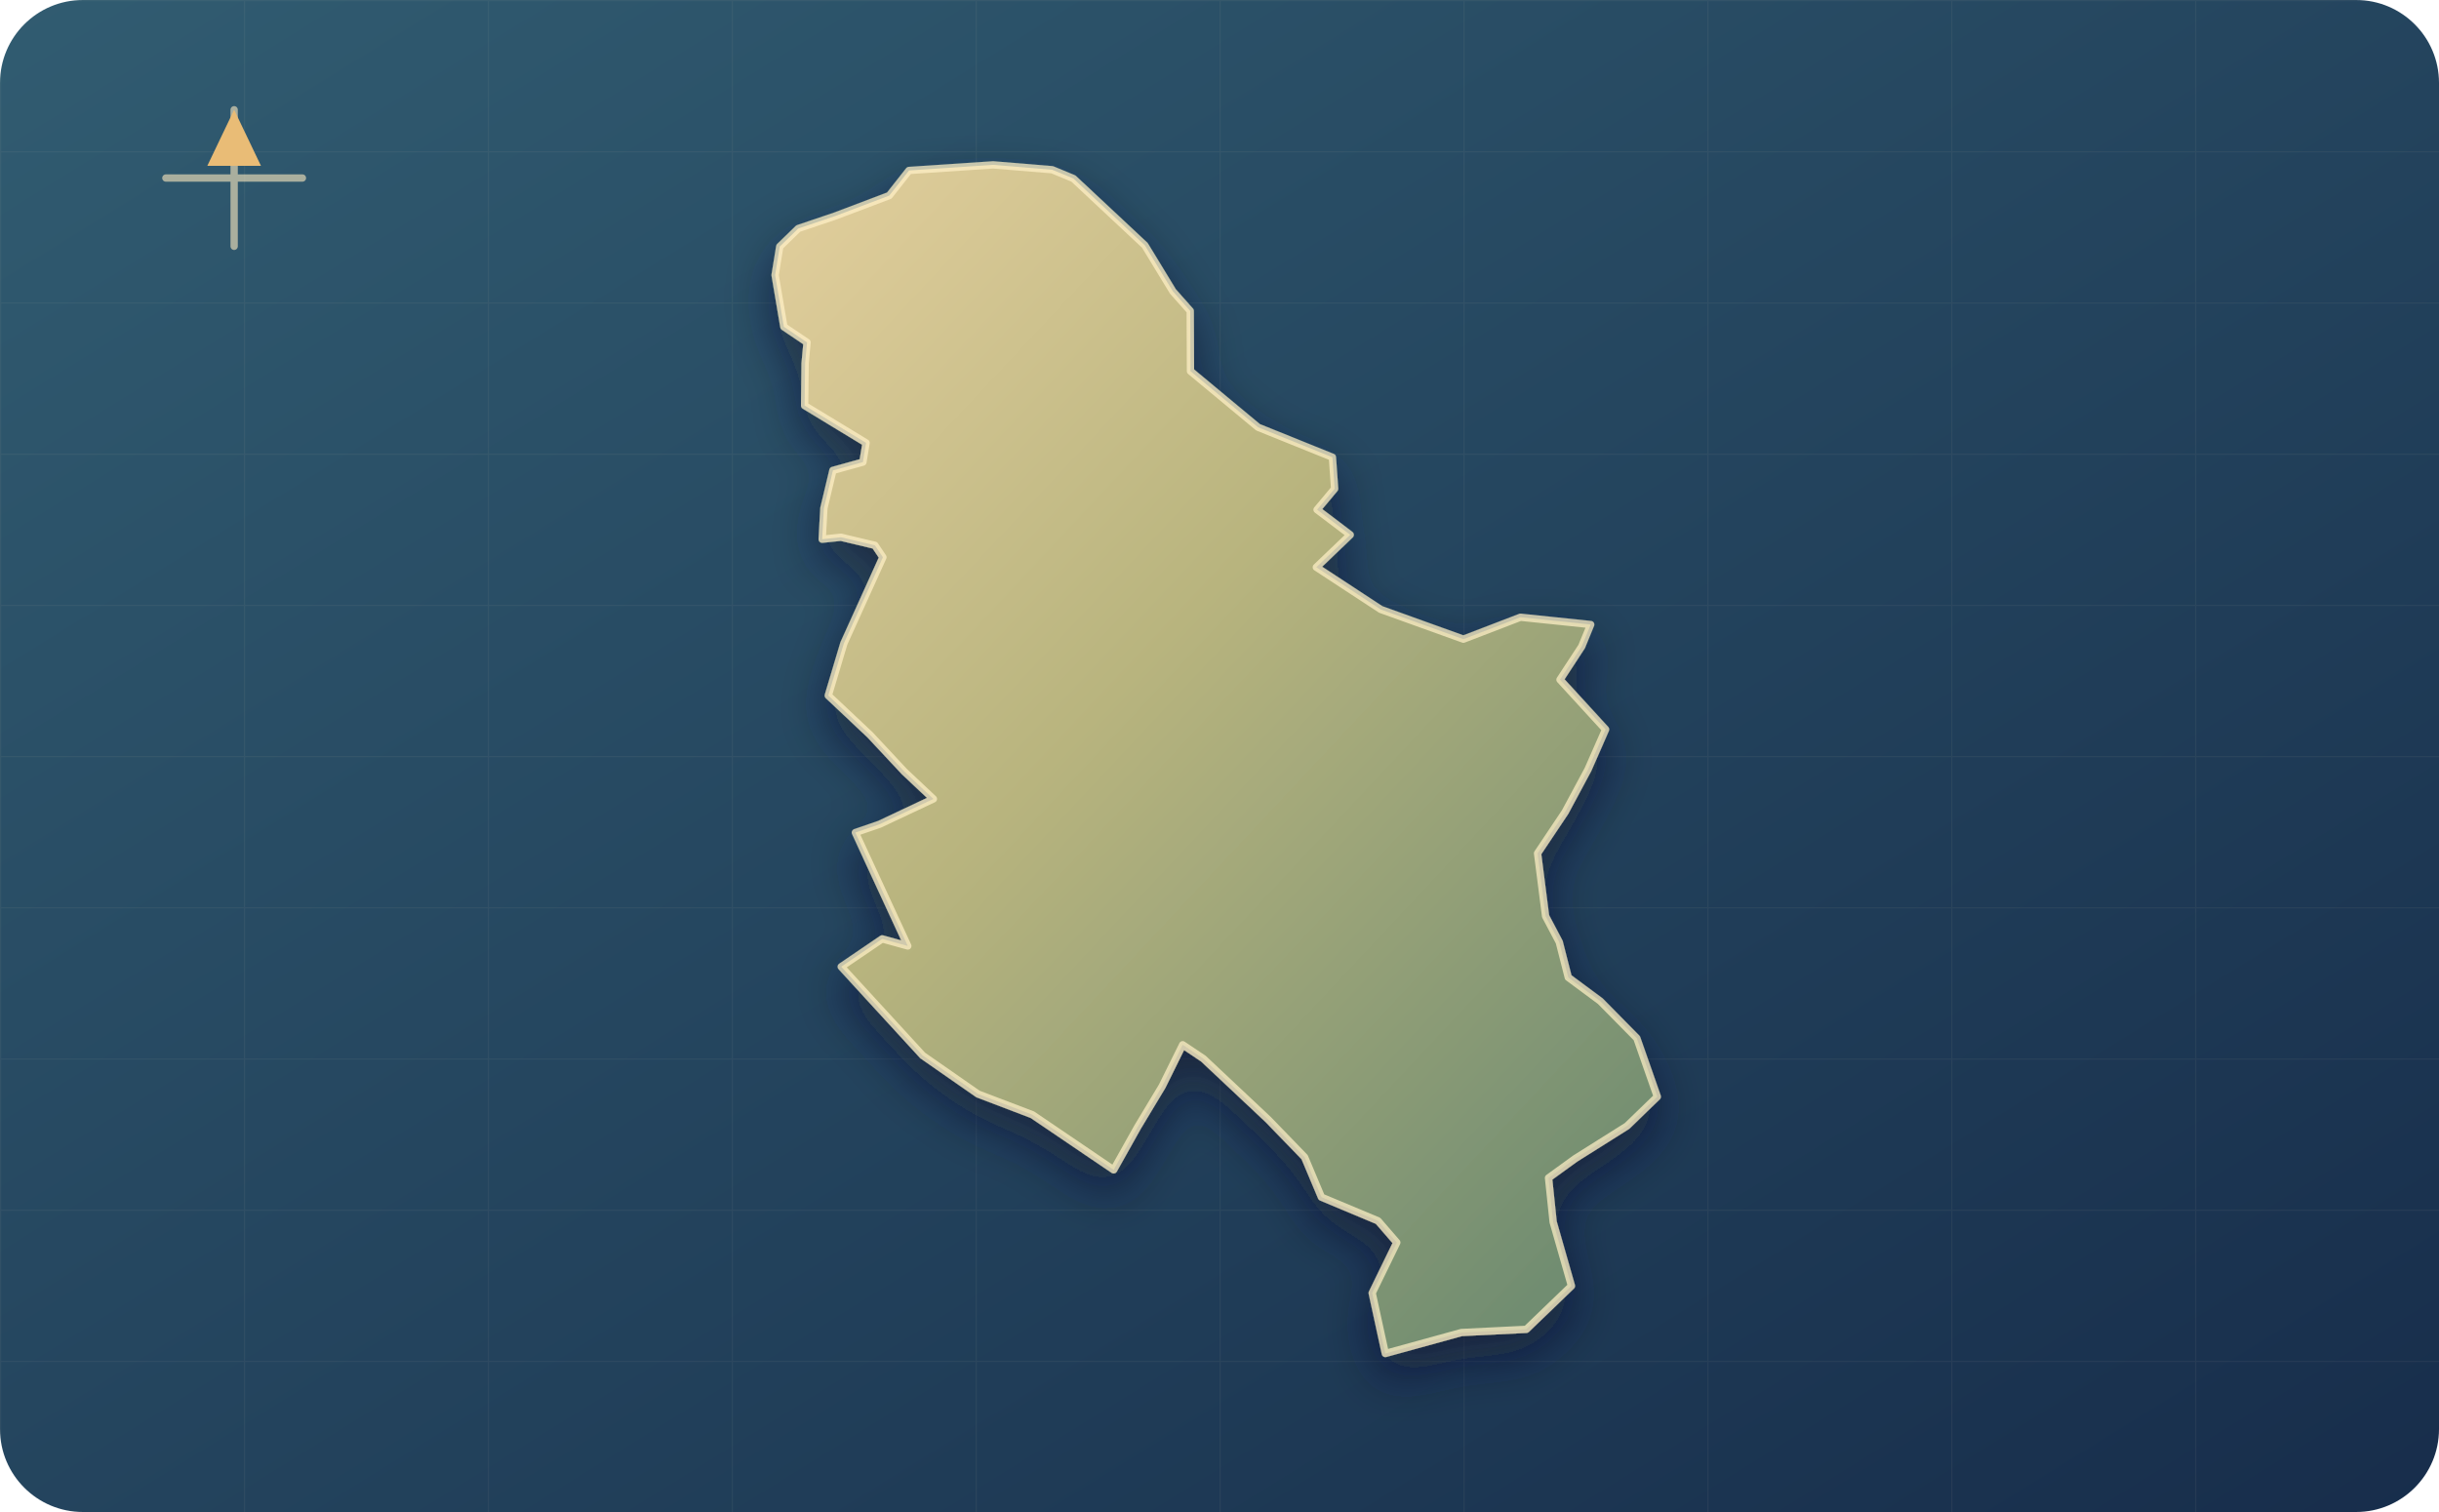
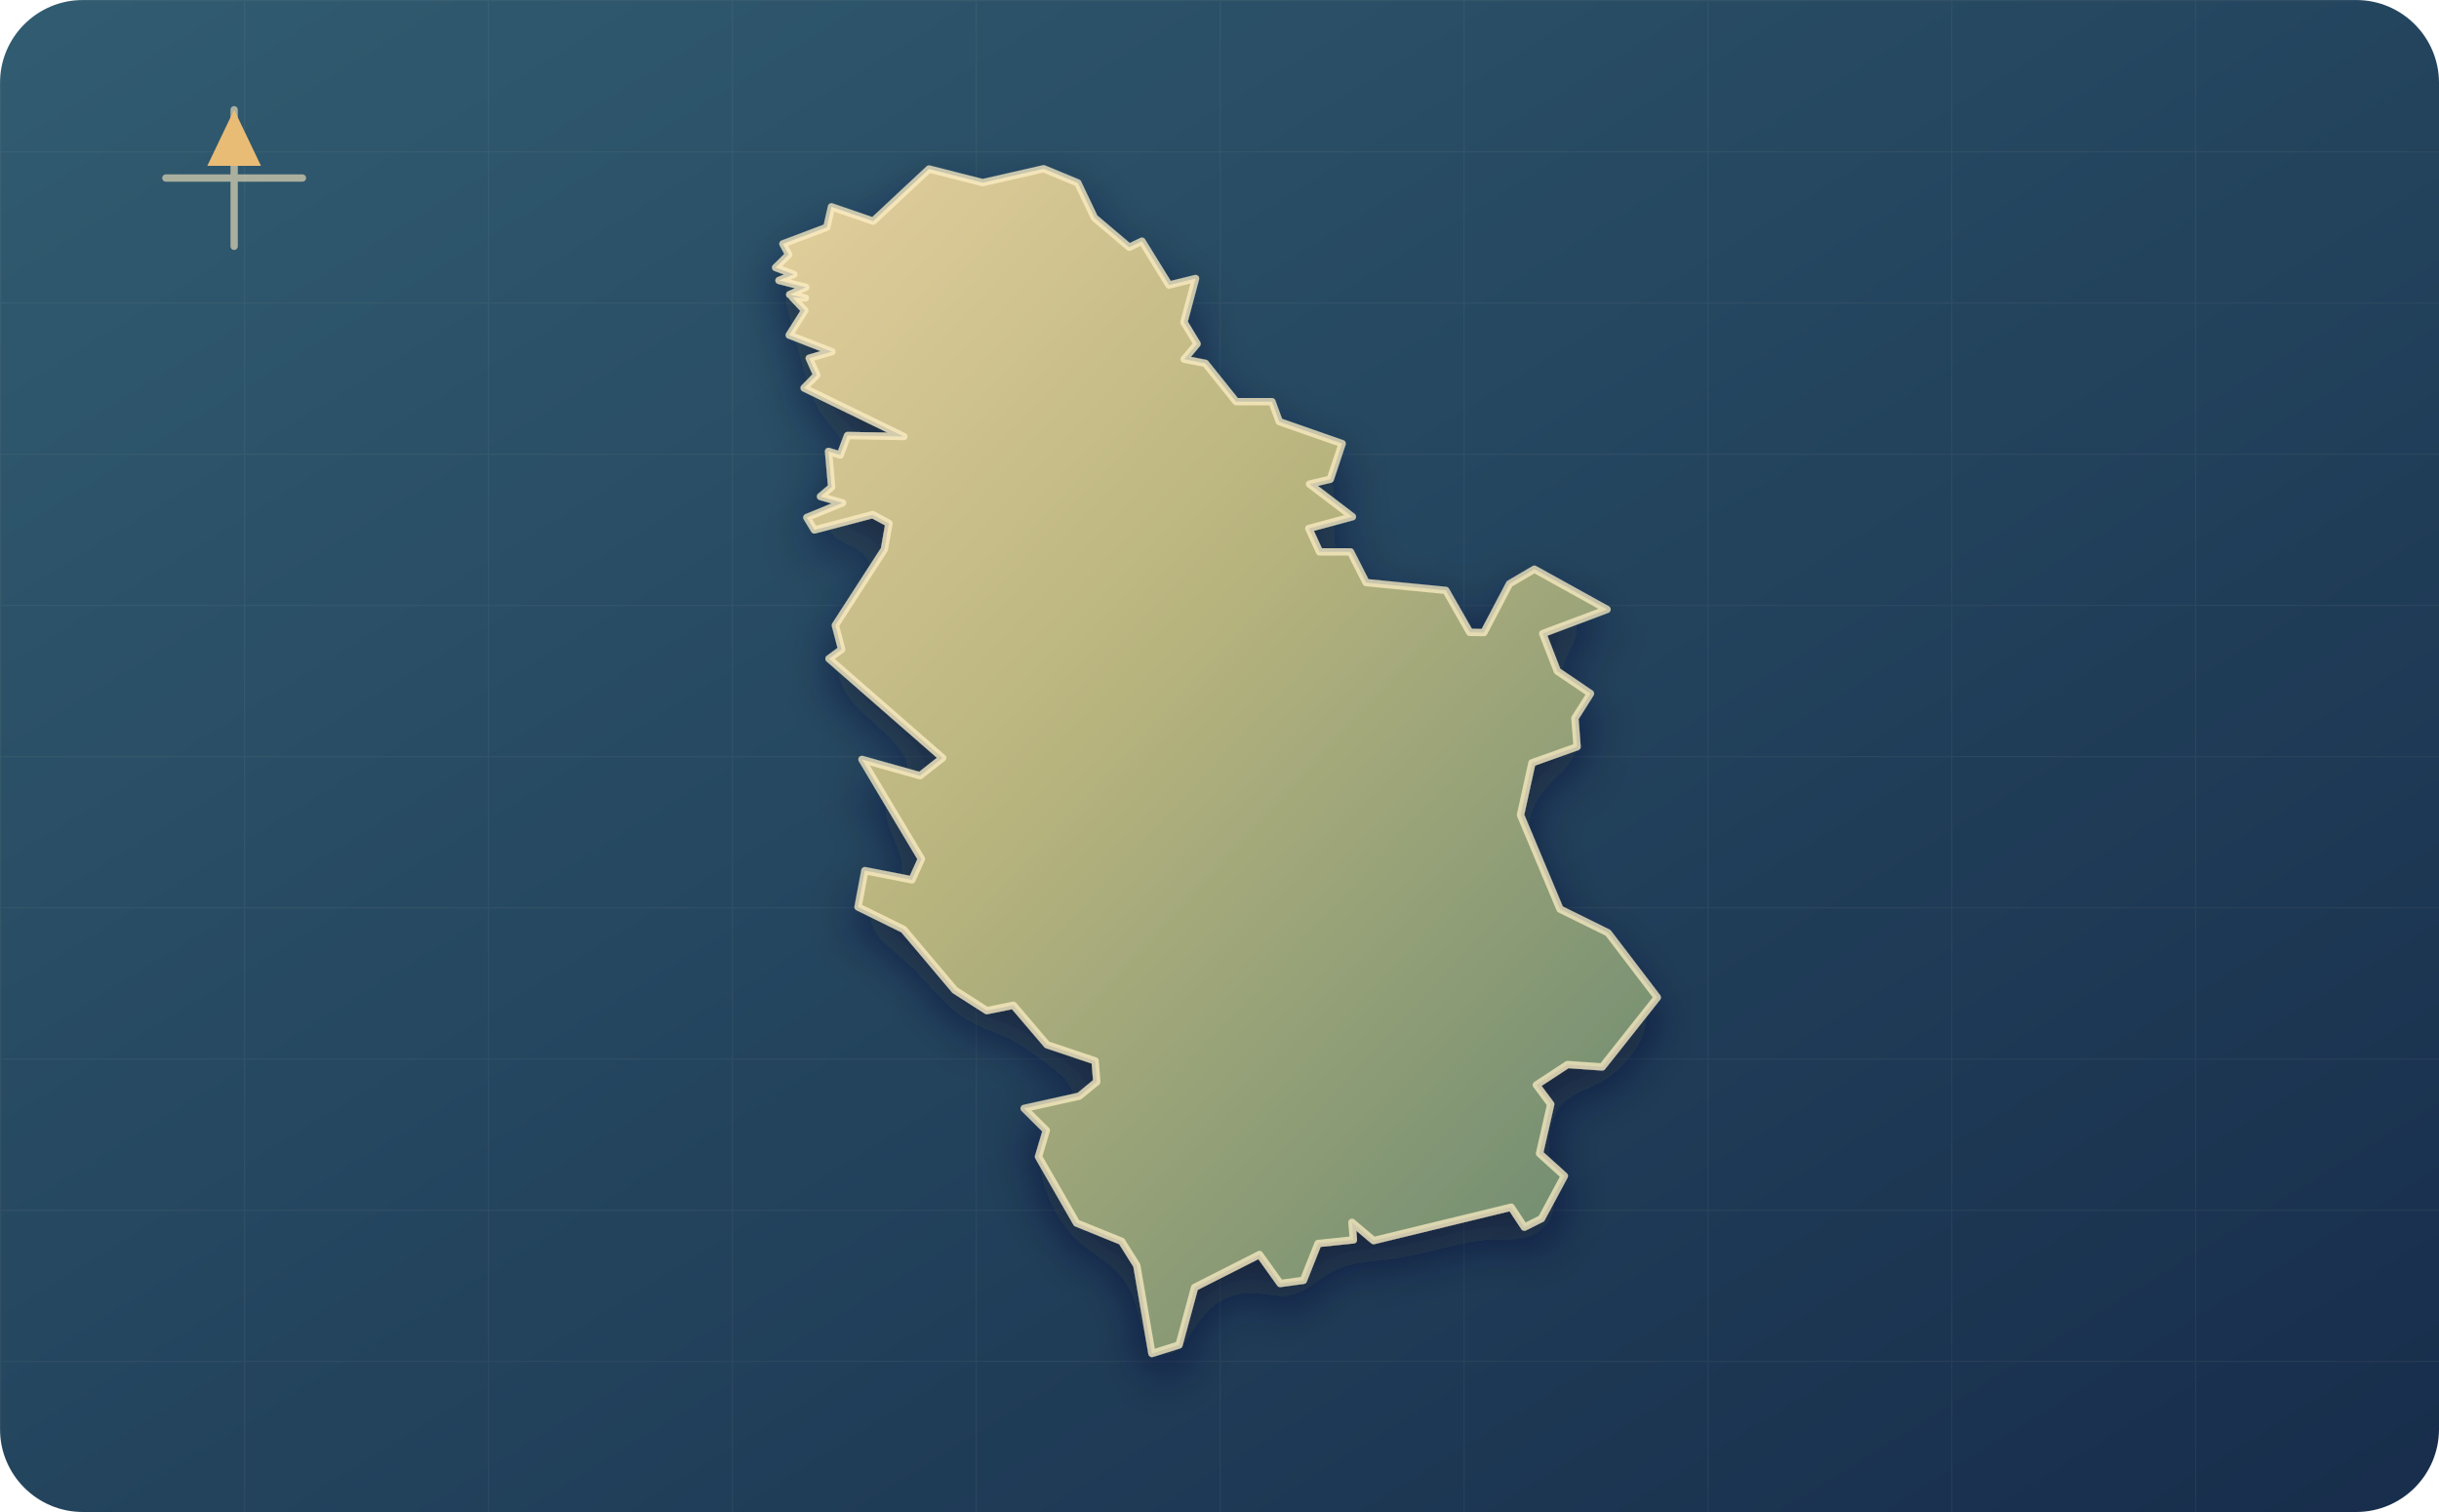
- <svg xmlns="http://www.w3.org/2000/svg" viewBox="0 0 1000 620" role="img" aria-label="Nema karta Srbije">
+ <svg xmlns="http://www.w3.org/2000/svg" viewBox="0 0 1000 620" role="img" aria-label="Nema karta Srbije, uključujući Kosovo i Metohiju">
  <defs>
    <linearGradient id="sea" x1="0" y1="0" x2="1" y2="1">
      <stop offset="0" stop-color="#315c71" />
      <stop offset="1" stop-color="#172d4b" />
    </linearGradient>
    <linearGradient id="land" x1="0" y1="0" x2=".8" y2="1">
      <stop offset="0" stop-color="#e3cf9d" />
      <stop offset=".46" stop-color="#b8b47e" />
      <stop offset="1" stop-color="#718d71" />
    </linearGradient>
    <pattern id="grid" width="100" height="62" patternUnits="userSpaceOnUse">
      <path d="M100 0H0V62" fill="none" stroke="#f0e5c5" stroke-opacity=".055" stroke-width="1" />
    </pattern>
    <filter id="shadow" x="-10%" y="-10%" width="120%" height="120%">
      <feDropShadow dx="0" dy="9" stdDeviation="10" flood-color="#11162e" flood-opacity=".58" />
    </filter>
  </defs>
  <rect width="1000" height="620" rx="34" fill="url(#sea)" />
  <rect width="1000" height="620" rx="34" fill="url(#grid)" />
-   <path d="M440.1,73.2L469.4,100.6L480.9,119.5L488.0,127.5L488.1,152.2L515.8,175.2L546.3,187.5L547.2,200.4L540.0,209.0L553.6,219.3L539.7,232.6L566.1,249.9L600.0,262.1L623.4,253.1L652.2,256.1L648.5,265.1L639.6,278.7L658.3,299.1L651.1,315.5L641.7,333.0L630.4,349.9L633.7,375.7L639.3,386.3L643.0,400.8L656.1,410.5L671.1,425.7L679.5,449.7L667.1,461.7L645.8,475.1L634.9,483.0L636.8,501.1L644.3,527.3L625.8,545.1L599.2,546.4L568.0,555.0L562.6,530.2L572.7,509.5L565.0,500.6L541.8,490.9L534.9,474.5L520.0,459.1L493.4,434.1L484.9,428.4L476.5,445.4L466.4,462.2L456.6,479.7L423.3,457.1L401.0,448.6L378.3,432.8L344.9,396.4L361.7,385.0L372.2,387.9L350.7,341.4L360.6,338.0L382.7,327.6L370.8,316.4L356.7,301.3L339.6,285.2L346.0,263.8L362.0,228.5L358.7,223.6L344.8,220.3L337.1,221.1L337.8,208.4L341.5,192.9L353.8,189.5L355.1,181.6L329.9,166.3L330.1,149.0L330.9,140.4L321.4,134.0L317.8,112.8L319.7,101.1L327.3,93.7L342.4,88.6L364.6,80.2L372.7,69.9L407.2,67.6L431.4,69.6L440.1,73.2Z" fill="url(#land)" stroke="#fff0c7" stroke-opacity=".73" stroke-width="3" stroke-linejoin="round" filter="url(#shadow)" />
+   <path d="M362.6,225.3L342.5,256.4L345.1,266.3L339.9,270.1L386.5,310.8L377.2,318.1L353.4,311.4L377.8,352.2L373.9,360.8L354.6,357.0L351.8,371.9L370.5,381.1L391.5,406.0L404.6,414.4L415.5,412.2L429.3,428.4L449.0,435.0L449.7,443.6L442.5,449.5L419.9,454.5L429.0,463.5L425.8,474.3L441.4,501.5L459.9,509.0L466.1,518.9L472.3,555.0L483.4,551.5L489.8,527.9L516.4,514.4L524.9,526.3L534.4,525.0L540.4,509.9L554.9,508.4L554.3,501.2L563.2,508.7L619.6,495.0L625.0,503.2L632.0,499.7L641.4,482.2L631.2,473.0L635.8,452.8L629.9,444.9L642.7,436.5L656.9,437.5L679.5,409.0L659.3,382.5L639.6,372.8L623.4,334.2L628.1,312.8L646.6,306.2L645.7,294.5L652.1,284.4L638.5,275.2L632.5,259.8L658.9,249.9L629.1,233.4L618.9,239.4L608.4,259.4L602.6,259.3L592.8,242.1L560.1,238.9L553.7,226.3L541.0,226.3L536.6,216.7L554.5,211.9L536.9,198.5L545.4,196.5L550.3,181.9L524.5,172.9L521.5,164.7L506.8,164.7L494.2,149.0L485.5,147.3L490.8,141.0L485.4,132.1L490.2,114.2L479.3,116.9L468.2,98.9L463.0,101.4L448.7,89.3L441.9,75.0L427.9,69.2L402.9,74.9L380.9,69.3L358.0,90.7L340.9,84.8L339.0,93.2L321.0,100.0L323.4,104.4L318.0,109.7L325.5,112.5L319.4,115.0L330.4,117.8L323.8,120.8L330.2,122.2L324.9,121.9L330.0,127.3L323.6,137.4L341.1,144.2L331.8,146.9L334.9,153.8L329.7,159.1L370.6,179.0L347.5,178.6L344.5,186.6L339.7,185.1L341.0,199.7L336.4,203.6L345.5,206.2L330.8,212.2L333.9,217.3L357.8,211.0L364.5,214.6Z" fill="url(#land)" stroke="#fff0c7" stroke-opacity=".73" stroke-width="3" stroke-linejoin="round" filter="url(#shadow)" />
  <path d="M68 73h56M96 45v56" stroke="#f6e5bc" stroke-opacity=".62" stroke-width="3" stroke-linecap="round" />
  <path d="M96 45 85 68h22Z" fill="#e9bc76" />
</svg>
